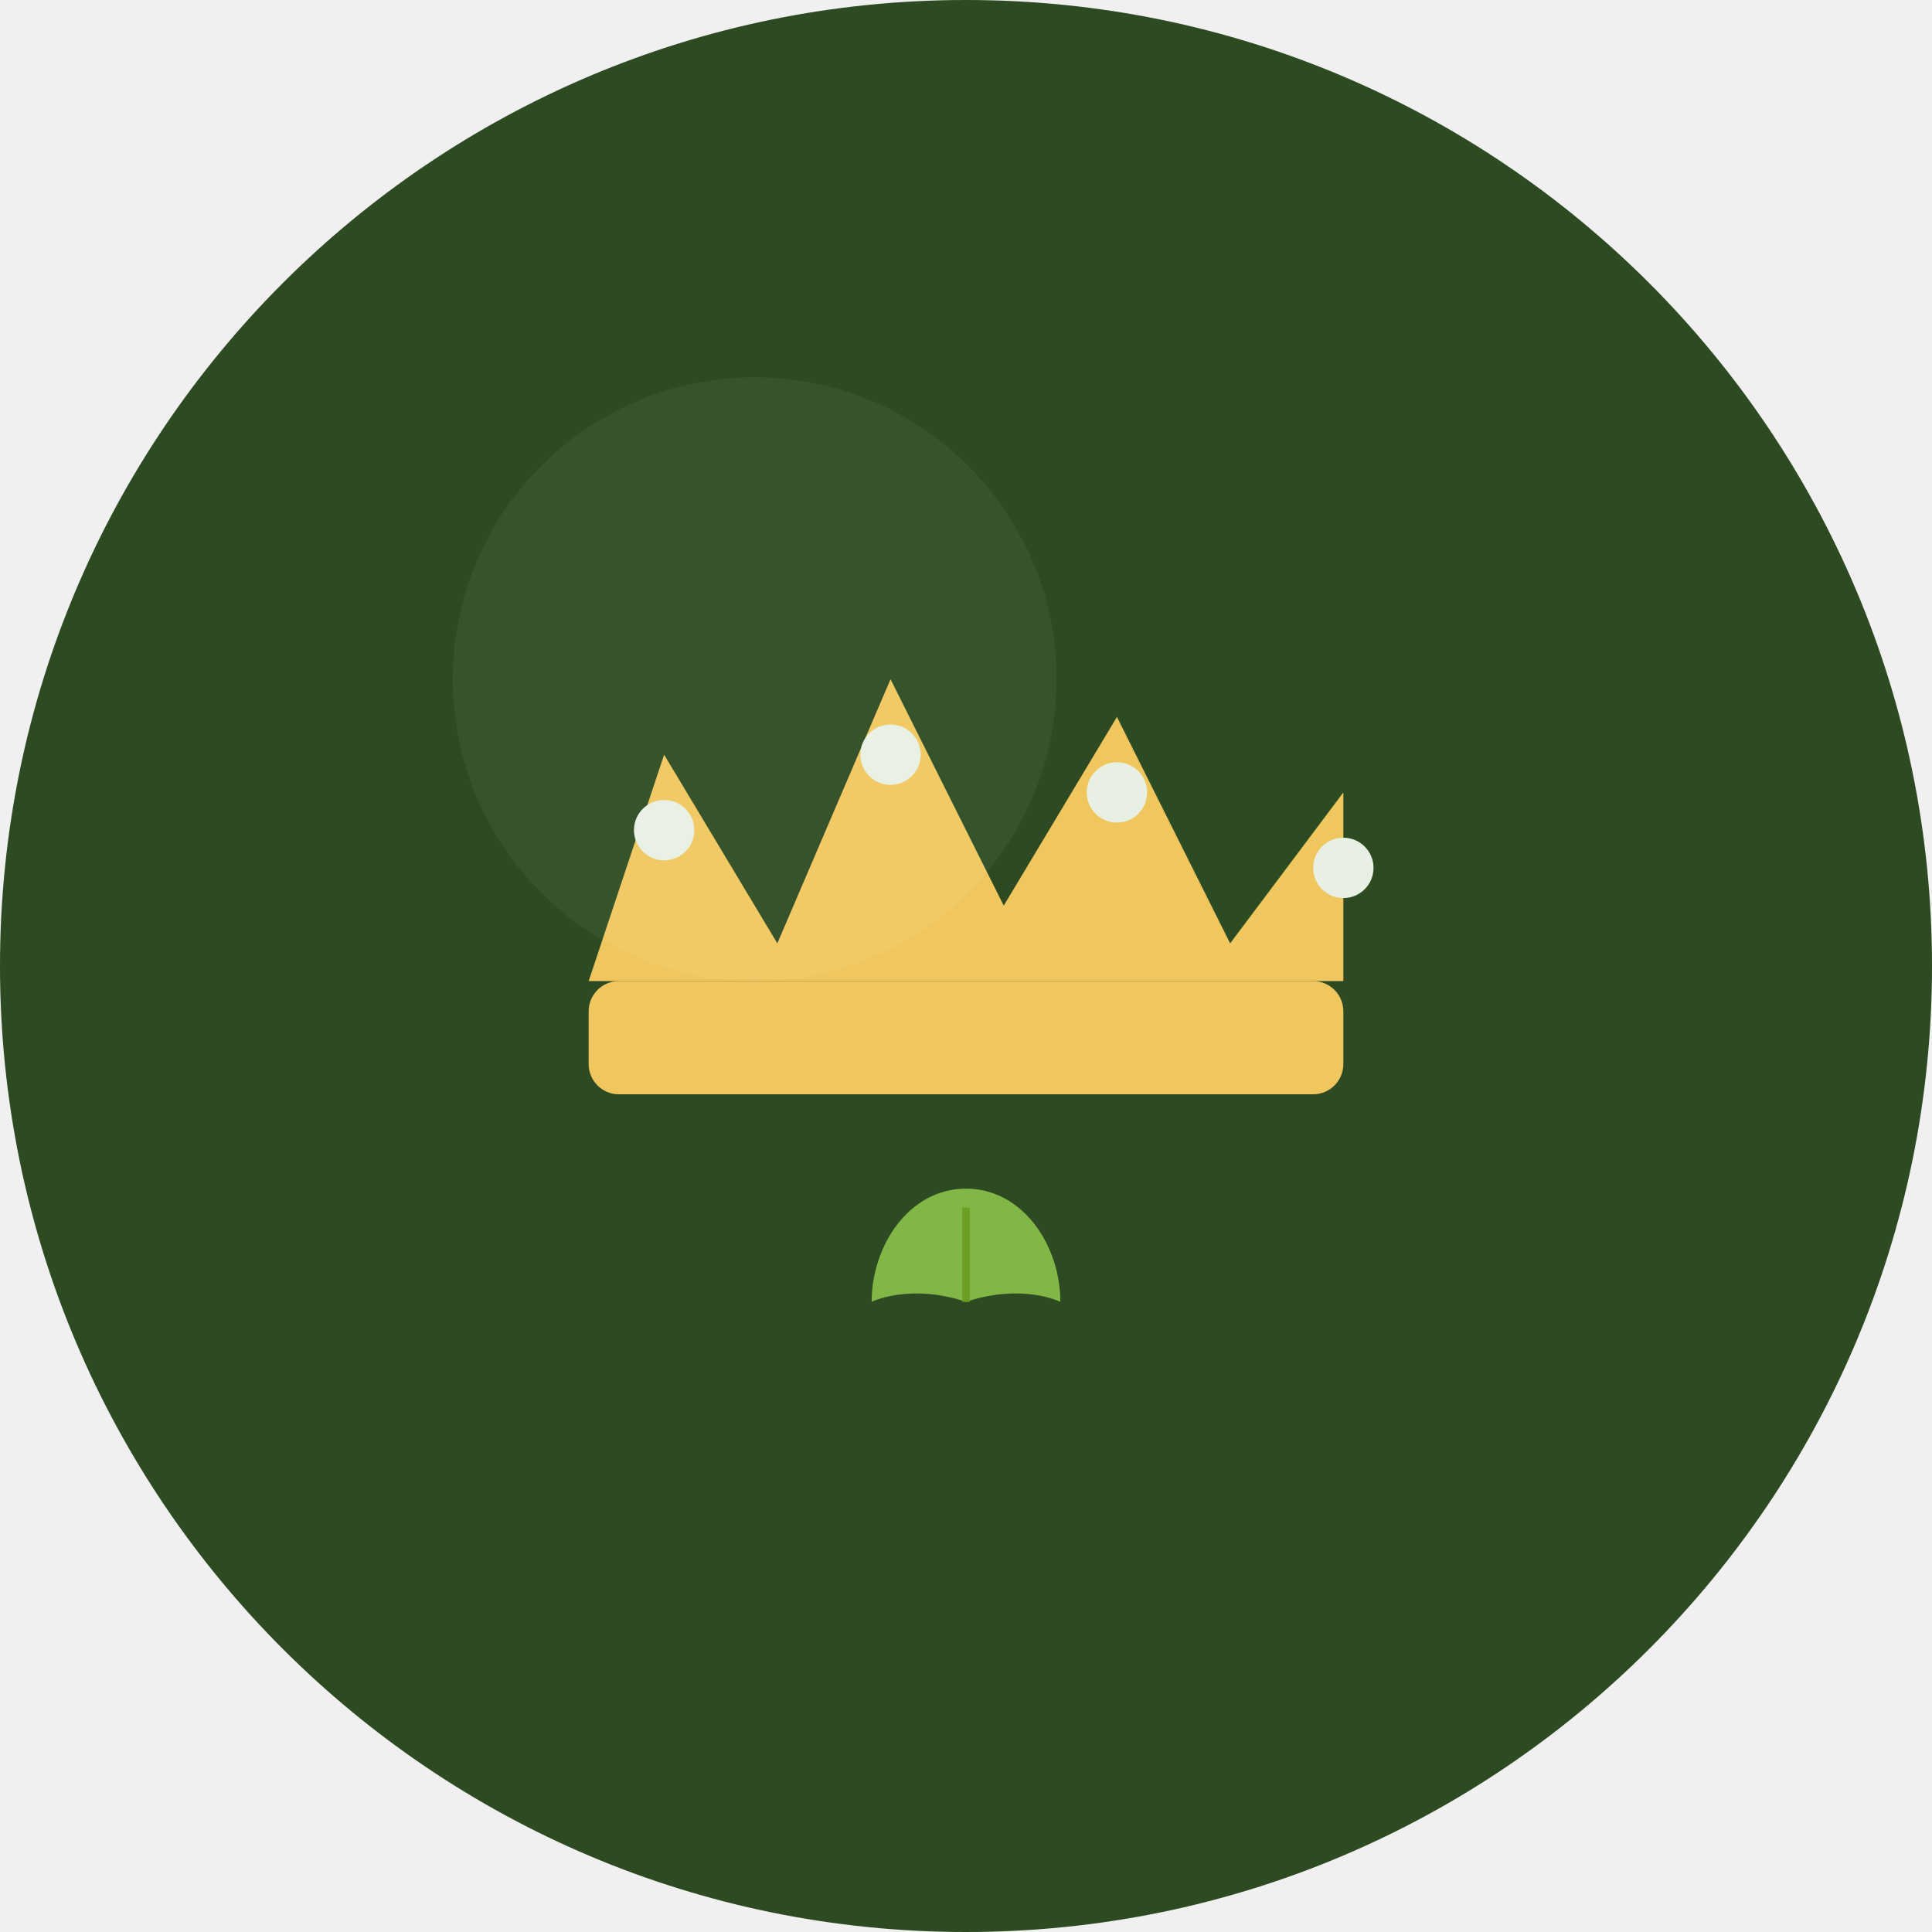
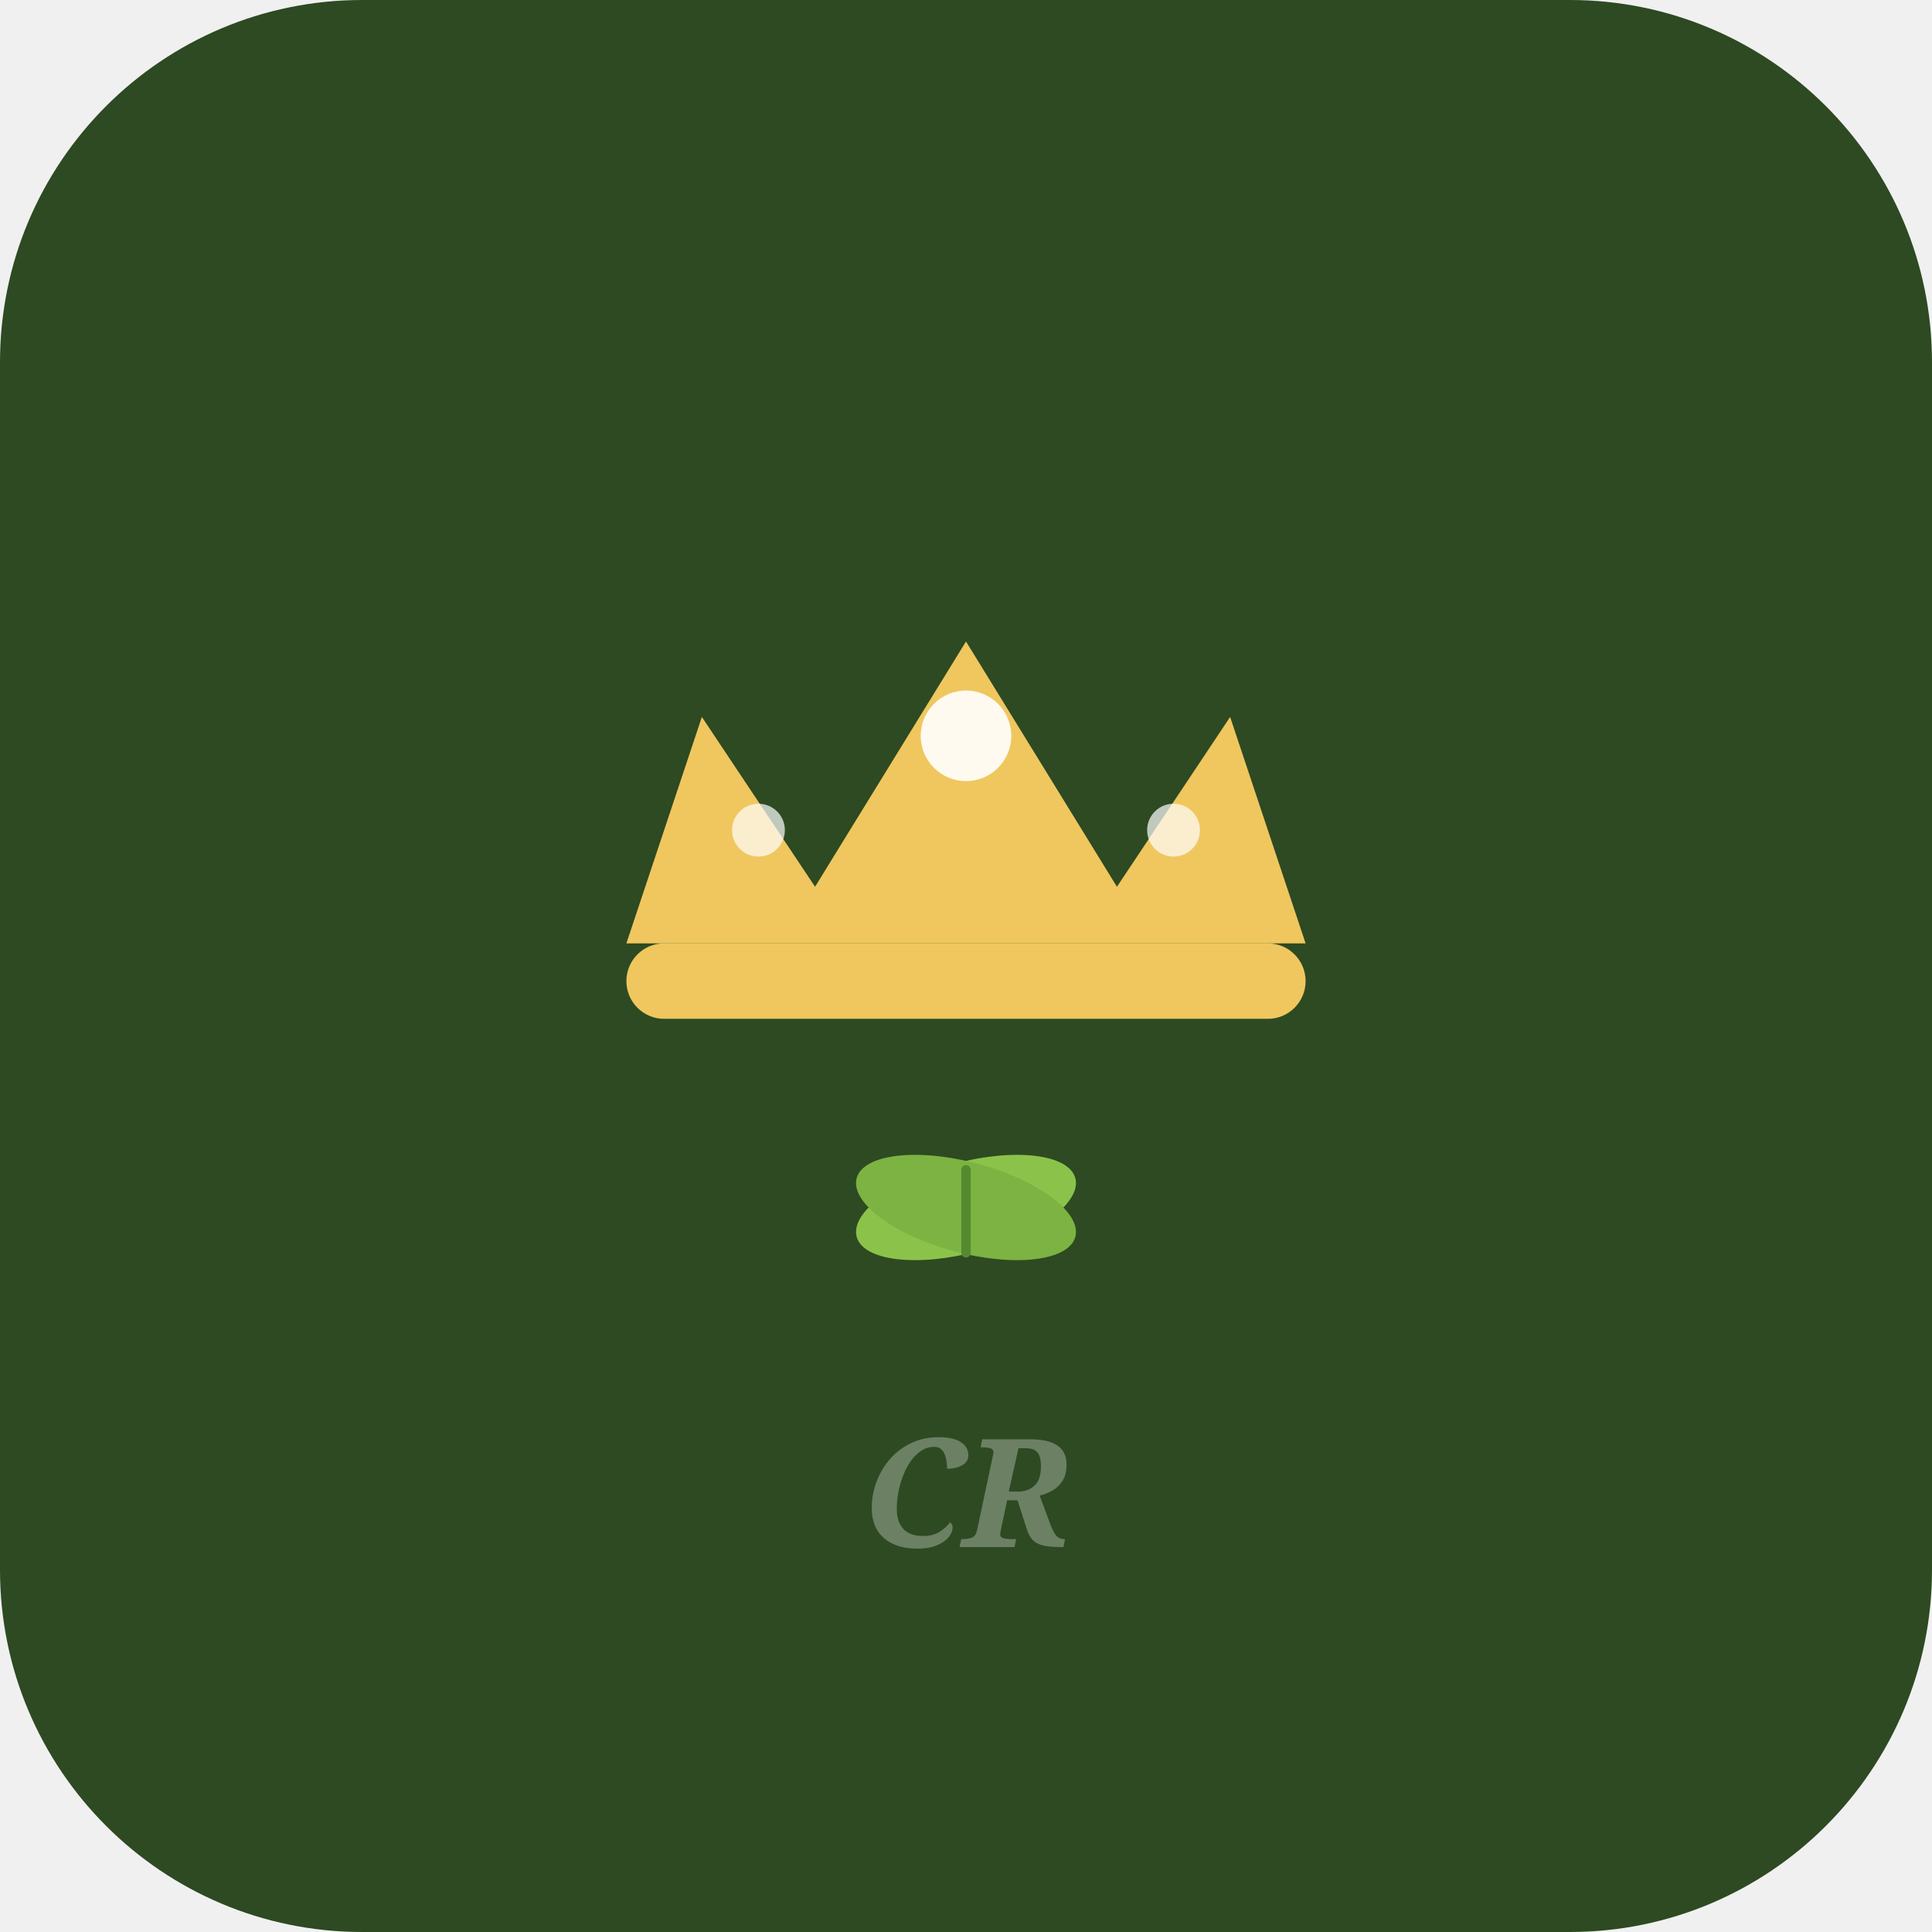
<svg xmlns="http://www.w3.org/2000/svg" viewBox="0 0 512 512">
-   <circle cx="256" cy="256" r="256" fill="#2d4a22" />
-   <g transform="translate(256, 240)" fill="#f0c75e">
-     <rect x="-100" y="20" width="200" height="30" rx="8" fill="#f0c75e" />
-     <polygon points="-100,20 -80,-40 -50,10 -20,-60 10,0 40,-50 70,10 100,-30 100,20" />
-     <circle cx="-80" cy="-20" r="8" fill="#e8f0e3" />
-     <circle cx="-20" cy="-40" r="8" fill="#e8f0e3" />
-     <circle cx="40" cy="-30" r="8" fill="#e8f0e3" />
-     <circle cx="100" cy="-10" r="8" fill="#e8f0e3" />
+   <rect width="512" height="512" rx="96" fill="#2d4a22" />
+   <g transform="translate(256, 220)">
+     <rect x="-90" y="30" width="180" height="20" rx="10" fill="#f0c75e" />
+     <path d="M-90,30 L-70,-30 L-40,15 L0,-50 L40,15 L70,-30 L90,30 Z" fill="#f0c75e" />
+     <circle cx="0" cy="-25" r="12" fill="#ffffff" opacity="0.9" />
+     <circle cx="-55" cy="0" r="7" fill="#ffffff" opacity="0.7" />
+     <circle cx="55" cy="0" r="7" fill="#ffffff" opacity="0.7" />
  </g>
-   <g transform="translate(256, 330)">
-     <path d="M0,-15 C15,-15 25,0 25,15 C25,15 15,10 0,15 C-15,10 -25,15 -25,15 C-25,0 -15,-15 0,-15 Z" fill="#8bc34a" opacity="0.9" />
-     <line x1="0" y1="-10" x2="0" y2="15" stroke="#6b9e23" stroke-width="2" />
+   <g transform="translate(256, 320)">
+     <ellipse cx="0" cy="0" rx="30" ry="12" fill="#8bc34a" transform="rotate(-15)" />
+     <ellipse cx="0" cy="0" rx="30" ry="12" fill="#7cb342" transform="rotate(15)" />
+     <line x1="0" y1="-10" x2="0" y2="12" stroke="#558b2f" stroke-width="2.5" stroke-linecap="round" />
  </g>
-   <circle cx="200" cy="180" r="80" fill="white" opacity="0.05" />
+   <text x="256" y="410" text-anchor="middle" fill="#ffffff" opacity="0.3" font-family="serif" font-size="40" font-weight="bold" font-style="italic">CR</text>
</svg>
